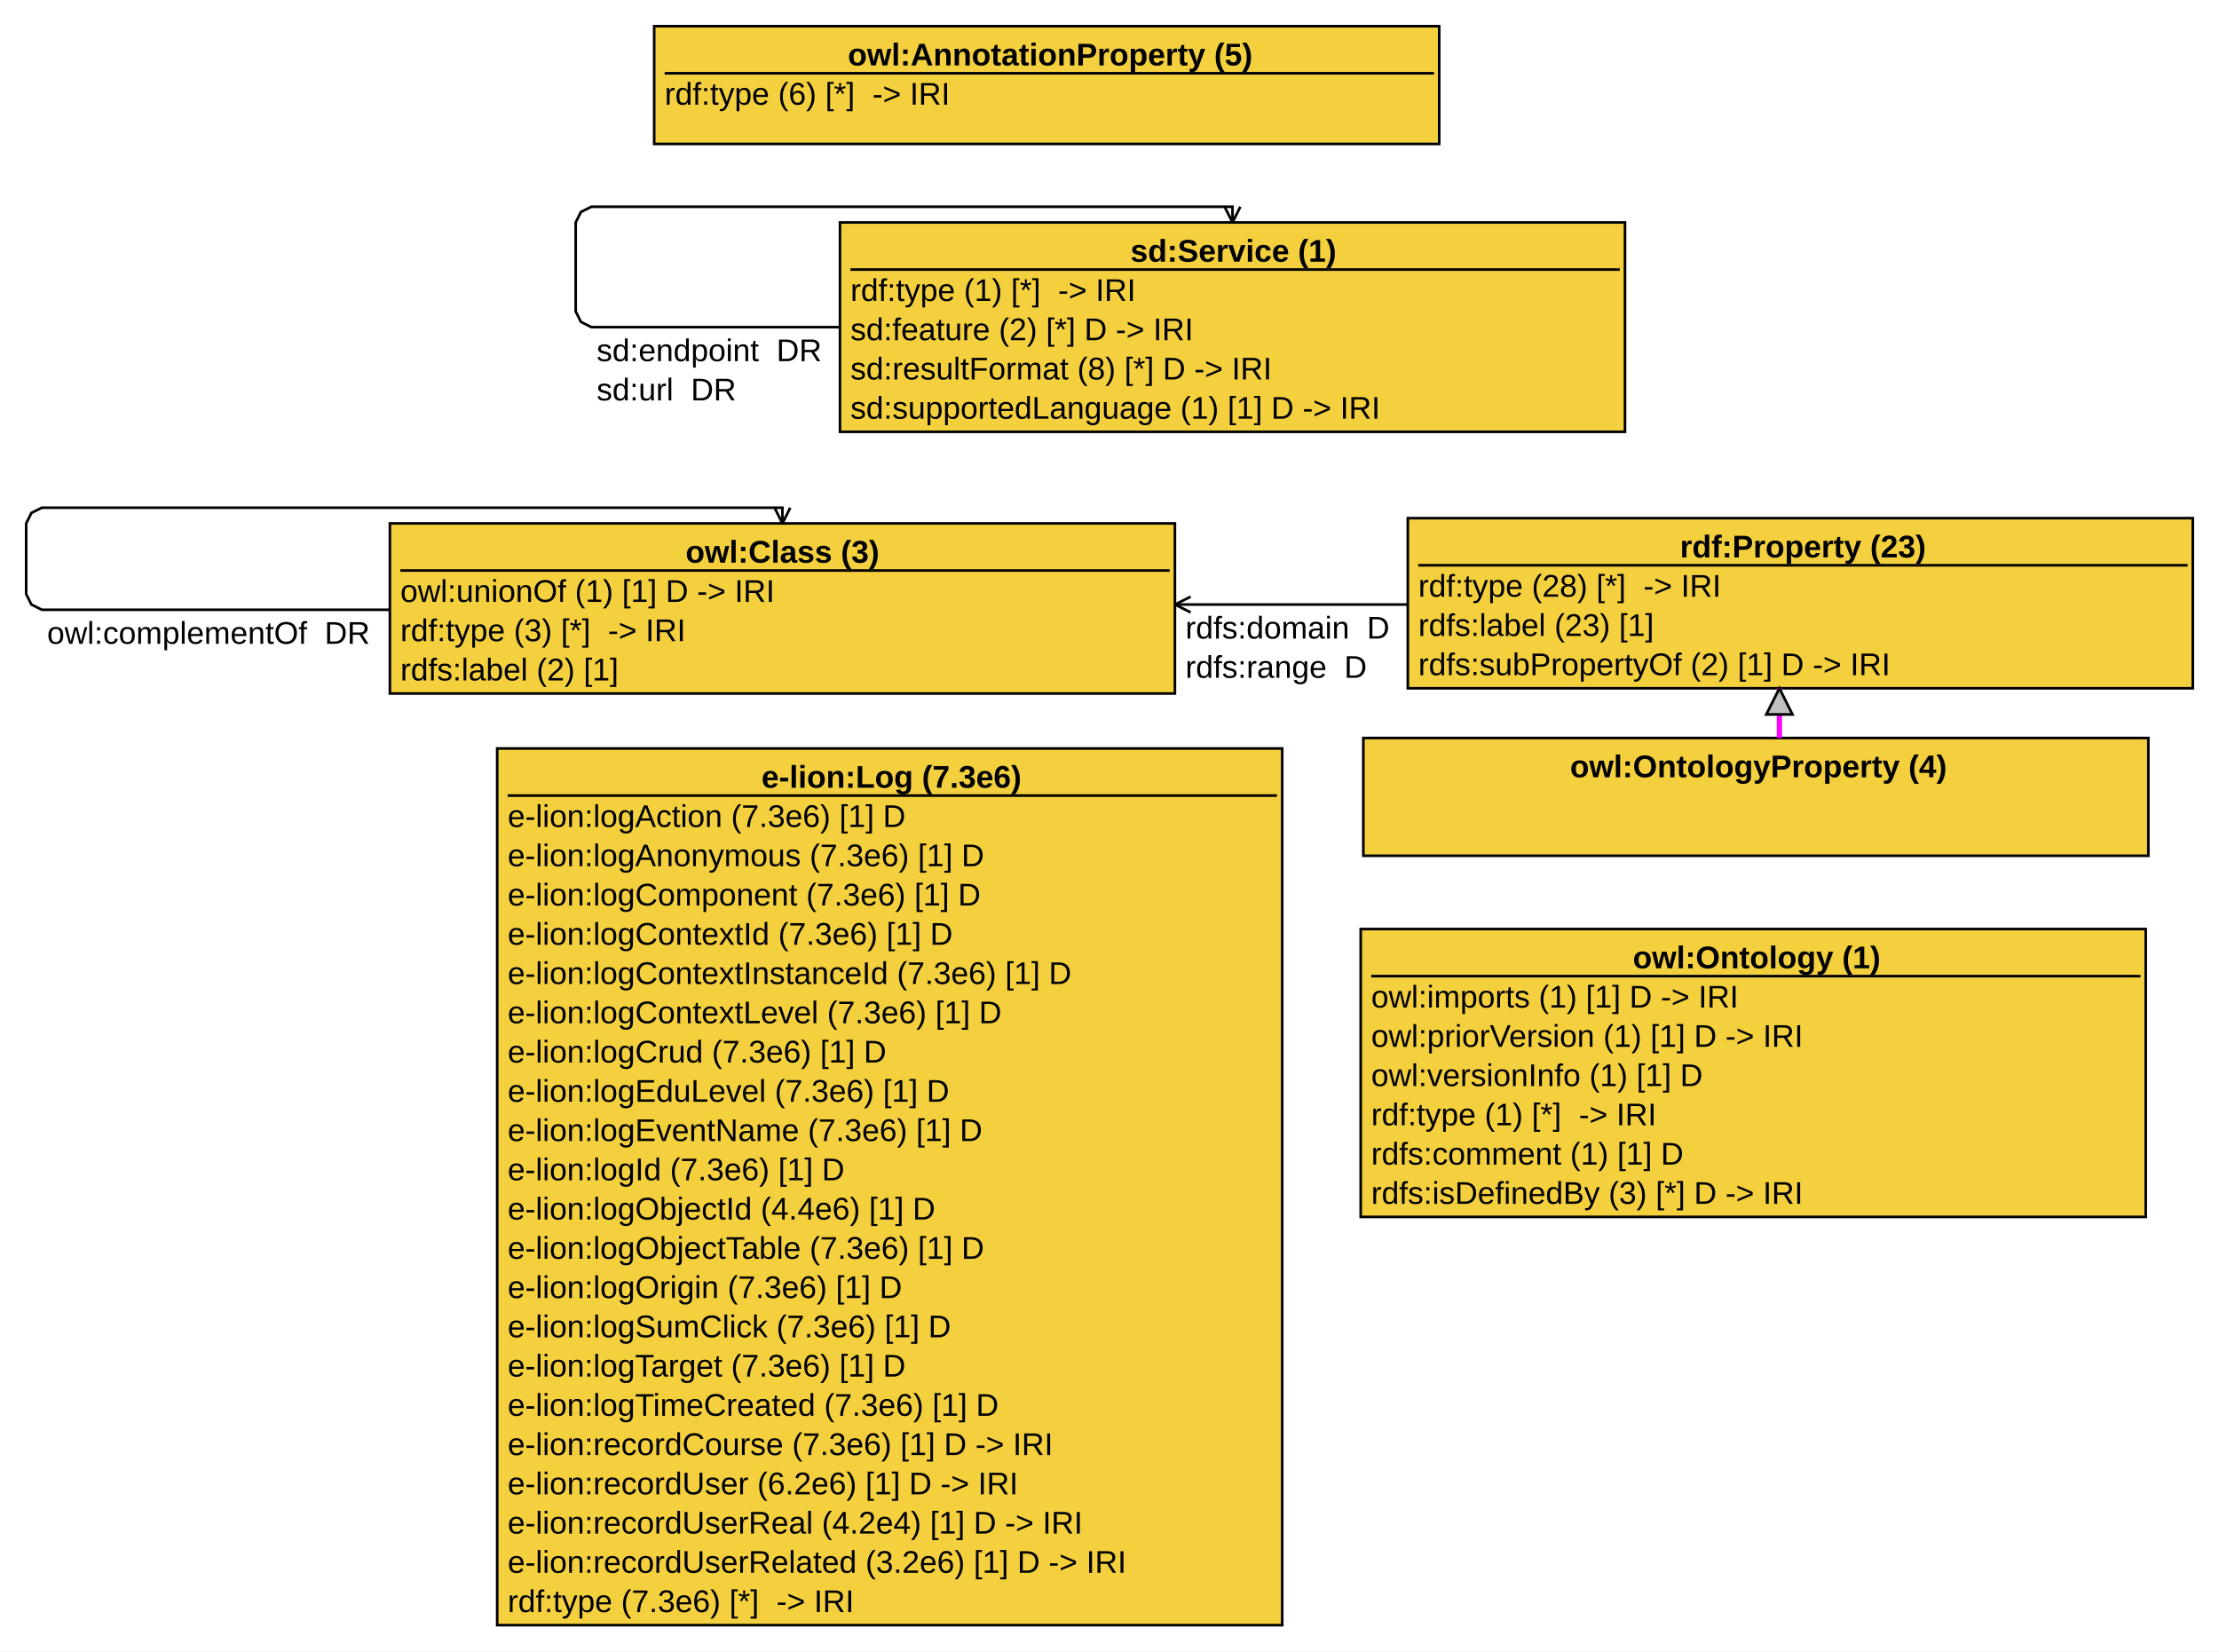
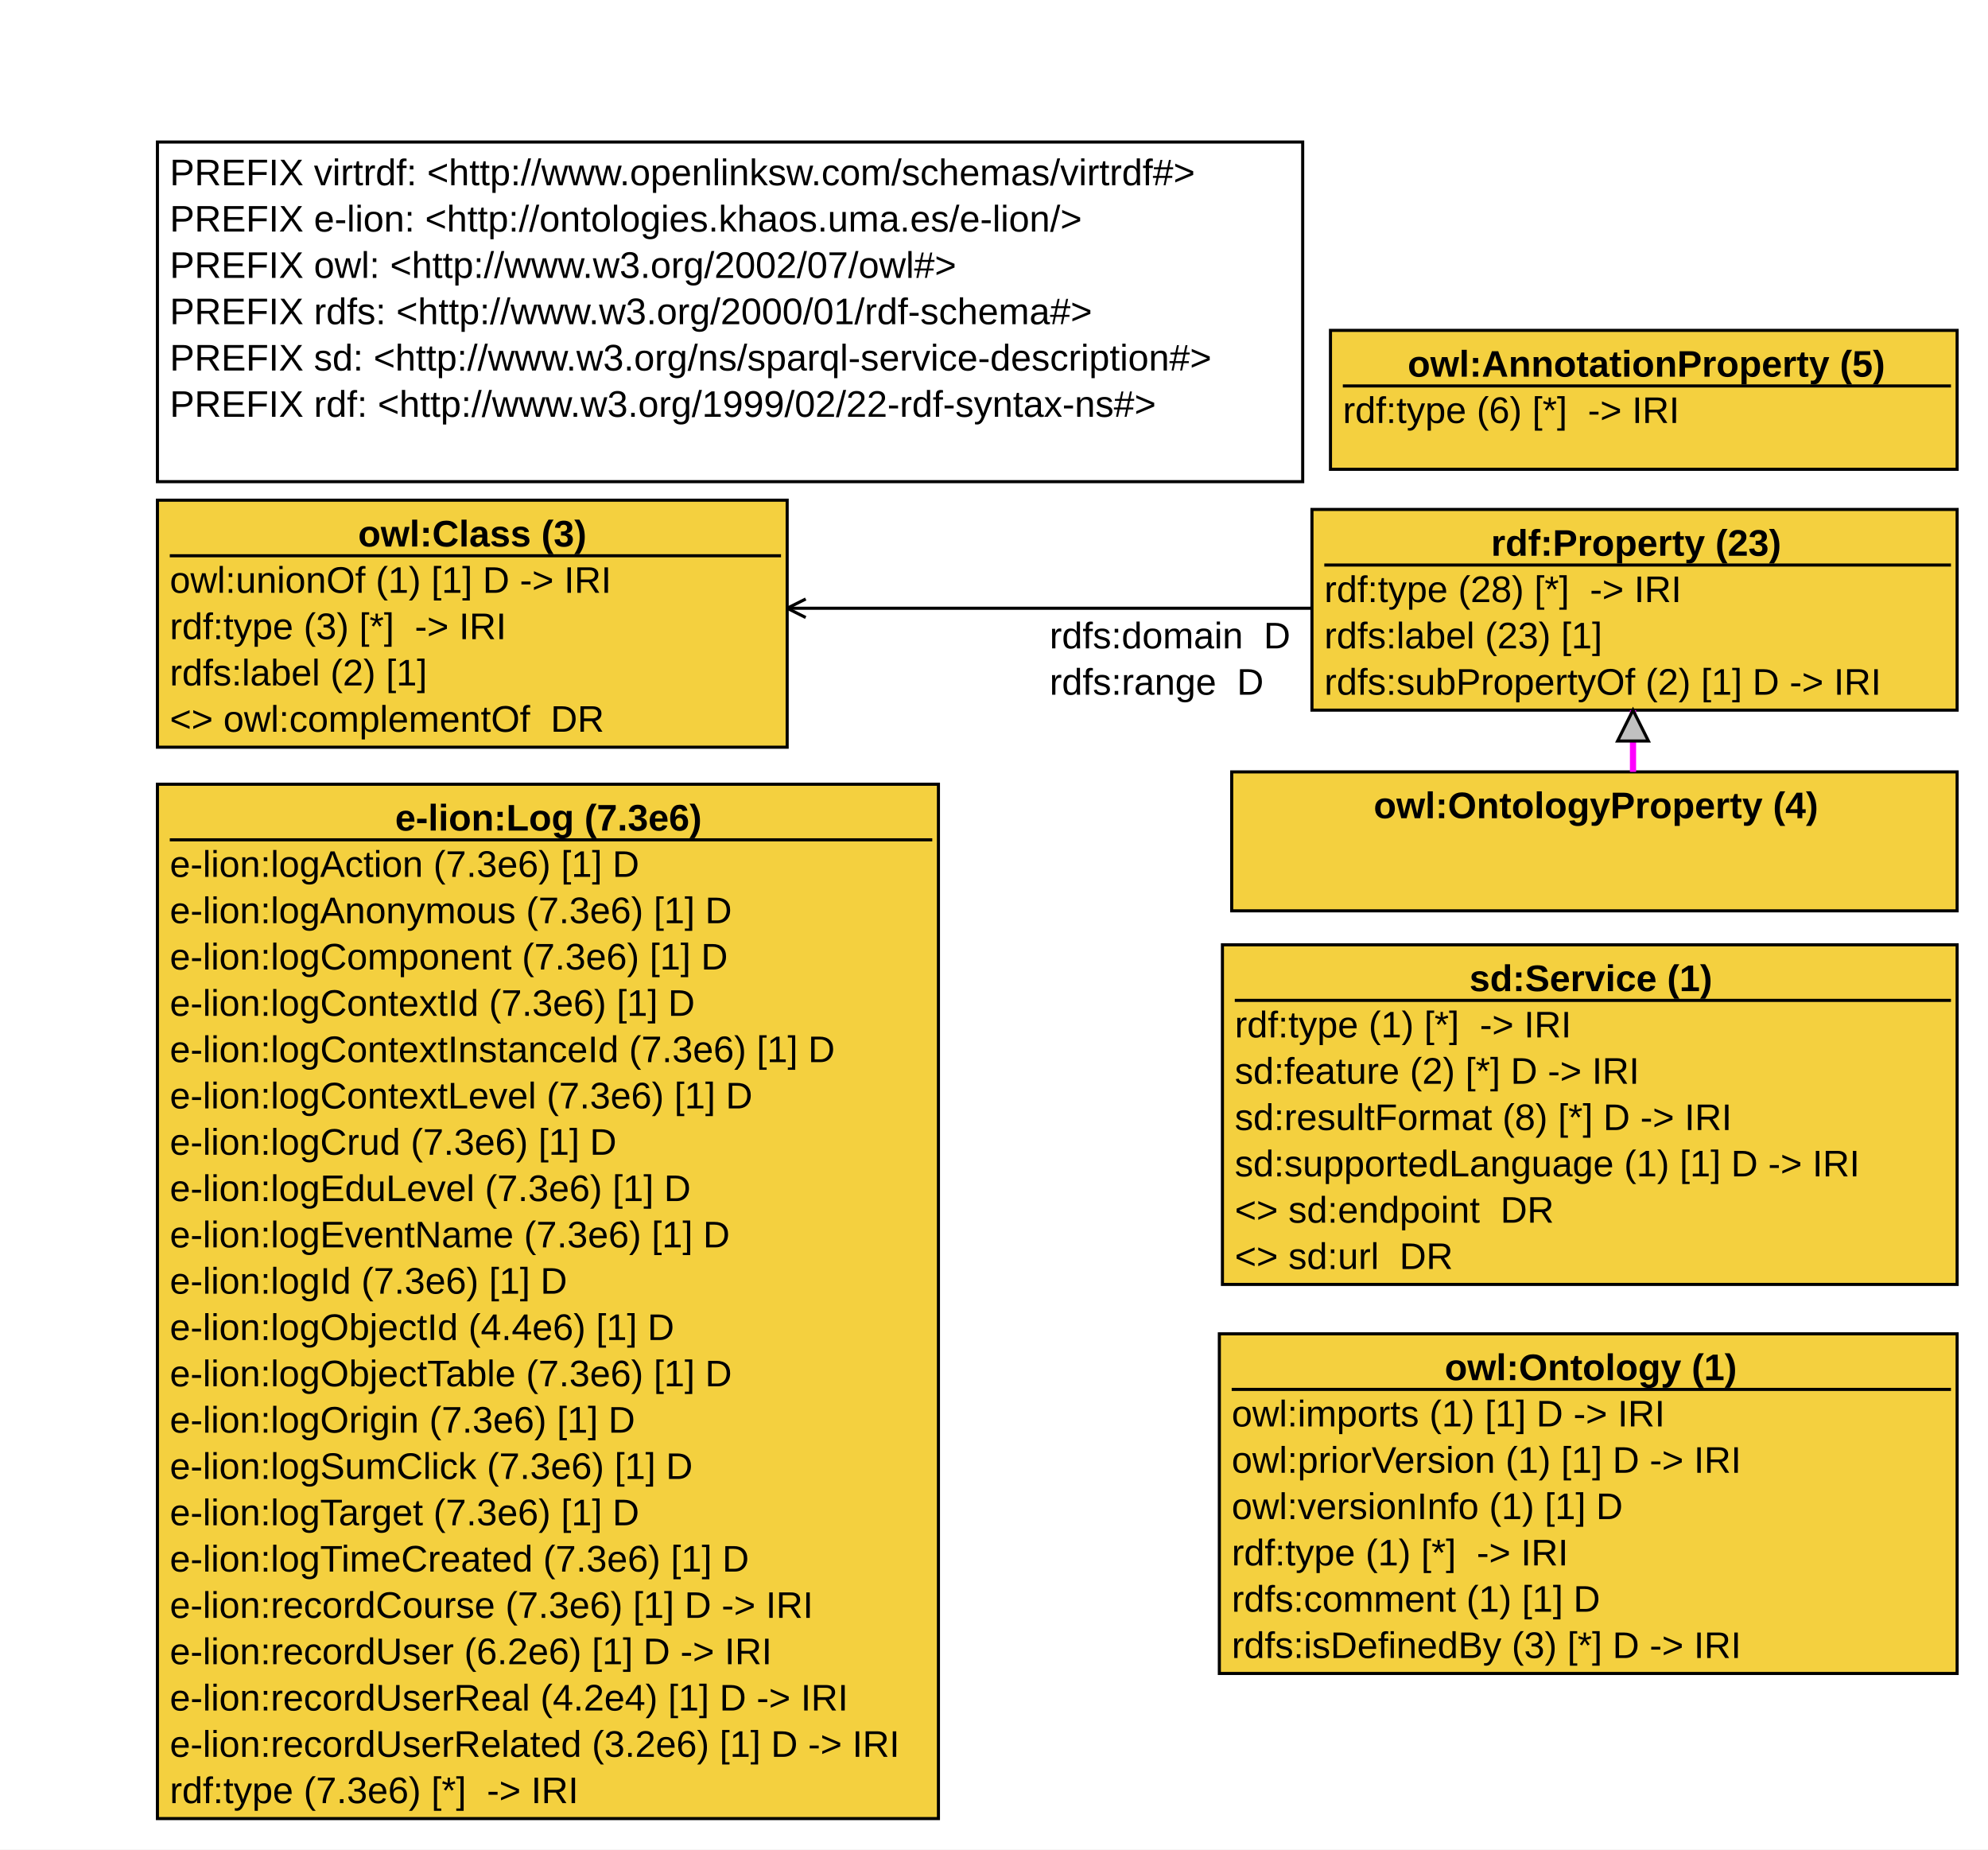
- <svg xmlns="http://www.w3.org/2000/svg" version="1.1" xml:space="preserve" width="848" height="631" viewBox="0 0 848 631">
+ <svg xmlns="http://www.w3.org/2000/svg" version="1.1" xml:space="preserve" width="644" height="599" viewBox="0 0 644 599">
 onmousemove="movetip(evt)" onmouseup="endmove()"&gt;
<rect x="0" y="0" width="100%" height="100%" style="fill:White;" />
  <defs>
    <linearGradient id="activ1" x1="0%" y1="0%" x2="100%" y2="0%">
      <stop offset="0%" style="stop-color:#FFFF00;stop-opacity:1" />
      <stop offset="100%" style="stop-color:#FFFFF0;stop-opacity:1" />
    </linearGradient>
  </defs>
-   <g id="2002687518">
-     <polygon points="149,200 449,200 449,265 149,265 " style="fill:#F4D03F; stroke-width:1;stroke:Black;" />
+   <g id="2002723940">
+     <polygon points="431,107 634,107 634,152 431,152 " style="fill:#F4D03F; stroke-width:1;stroke:Black;" />
    <text style="font-family:Arial;font-size:12px;kerning:0;word-spacing:-1px;fill:Black;font-weight:bold;">
-       <tspan x="262" y="215">owl:Class (3)</tspan>
+       <tspan x="456" y="122">owl:AnnotationProperty (5)</tspan>
    </text>
-     <line x1="153" y1="218" x2="447" y2="218" style="stroke-width:1;stroke:Black;" />
+     <line x1="435" y1="125" x2="632" y2="125" style="stroke-width:1;stroke:Black;" />
    <text style="font-family:Arial;font-size:12px;kerning:0;word-spacing:-1px;fill:Black;">
-       <tspan x="153" y="230">owl:unionOf (1) [1] D -&gt; IRI</tspan>
-       <tspan x="153" y="245">rdf:type (3) [*]  -&gt; IRI</tspan>
-       <tspan x="153" y="260">rdfs:label (2) [1] </tspan>
+       <tspan x="435" y="137">rdf:type (6) [*]  -&gt; IRI</tspan>
    </text>
  </g>
-   <g id="2002687529">
-     <polygon points="321,85 621,85 621,165 321,165 " style="fill:#F4D03F; stroke-width:1;stroke:Black;" />
+   <g id="2002723951">
+     <polygon points="51,162 255,162 255,242 51,242 " style="fill:#F4D03F; stroke-width:1;stroke:Black;" />
    <text style="font-family:Arial;font-size:12px;kerning:0;word-spacing:-1px;fill:Black;font-weight:bold;">
-       <tspan x="432" y="100">sd:Service (1)</tspan>
+       <tspan x="116" y="177">owl:Class (3)</tspan>
    </text>
-     <line x1="325" y1="103" x2="619" y2="103" style="stroke-width:1;stroke:Black;" />
+     <line x1="55" y1="180" x2="253" y2="180" style="stroke-width:1;stroke:Black;" />
    <text style="font-family:Arial;font-size:12px;kerning:0;word-spacing:-1px;fill:Black;">
-       <tspan x="325" y="115">rdf:type (1) [*]  -&gt; IRI</tspan>
-       <tspan x="325" y="130">sd:feature (2) [*] D -&gt; IRI</tspan>
-       <tspan x="325" y="145">sd:resultFormat (8) [*] D -&gt; IRI</tspan>
-       <tspan x="325" y="160">sd:supportedLanguage (1) [1] D -&gt; IRI</tspan>
+       <tspan x="55" y="192">owl:unionOf (1) [1] D -&gt; IRI</tspan>
+       <tspan x="55" y="207">rdf:type (3) [*]  -&gt; IRI</tspan>
+       <tspan x="55" y="222">rdfs:label (2) [1] </tspan>
+       <tspan x="55" y="237">&lt;&gt; owl:complementOf  DR</tspan>
    </text>
  </g>
-   <g id="2002687540">
-     <polygon points="521,282 821,282 821,327 521,327 " style="fill:#F4D03F; stroke-width:1;stroke:Black;" />
+   <g id="2002723962">
+     <polygon points="395,432 634,432 634,542 395,542 " style="fill:#F4D03F; stroke-width:1;stroke:Black;" />
    <text style="font-family:Arial;font-size:12px;kerning:0;word-spacing:-1px;fill:Black;font-weight:bold;">
-       <tspan x="600" y="297">owl:OntologyProperty (4)</tspan>
+       <tspan x="468" y="447">owl:Ontology (1)</tspan>
+     </text>
+     <line x1="399" y1="450" x2="632" y2="450" style="stroke-width:1;stroke:Black;" />
+     <text style="font-family:Arial;font-size:12px;kerning:0;word-spacing:-1px;fill:Black;">
+       <tspan x="399" y="462">owl:imports (1) [1] D -&gt; IRI</tspan>
+       <tspan x="399" y="477">owl:priorVersion (1) [1] D -&gt; IRI</tspan>
+       <tspan x="399" y="492">owl:versionInfo (1) [1] D</tspan>
+       <tspan x="399" y="507">rdf:type (1) [*]  -&gt; IRI</tspan>
+       <tspan x="399" y="522">rdfs:comment (1) [1] D</tspan>
+       <tspan x="399" y="537">rdfs:isDefinedBy (3) [*] D -&gt; IRI</tspan>
    </text>
  </g>
-   <g id="2002687551">
-     <polygon points="190,286 490,286 490,621 190,621 " style="fill:#F4D03F; stroke-width:1;stroke:Black;" />
+   <g id="2002723973">
+     <polygon points="399,250 634,250 634,295 399,295 " style="fill:#F4D03F; stroke-width:1;stroke:Black;" />
    <text style="font-family:Arial;font-size:12px;kerning:0;word-spacing:-1px;fill:Black;font-weight:bold;">
-       <tspan x="291" y="301">e-lion:Log (7.3e6)</tspan>
-     </text>
-     <line x1="194" y1="304" x2="488" y2="304" style="stroke-width:1;stroke:Black;" />
-     <text style="font-family:Arial;font-size:12px;kerning:0;word-spacing:-1px;fill:Black;">
-       <tspan x="194" y="316">e-lion:logAction (7.3e6) [1] D</tspan>
-       <tspan x="194" y="331">e-lion:logAnonymous (7.3e6) [1] D</tspan>
-       <tspan x="194" y="346">e-lion:logComponent (7.3e6) [1] D</tspan>
-       <tspan x="194" y="361">e-lion:logContextId (7.3e6) [1] D</tspan>
-       <tspan x="194" y="376">e-lion:logContextInstanceId (7.3e6) [1] D</tspan>
-       <tspan x="194" y="391">e-lion:logContextLevel (7.3e6) [1] D</tspan>
-       <tspan x="194" y="406">e-lion:logCrud (7.3e6) [1] D</tspan>
-       <tspan x="194" y="421">e-lion:logEduLevel (7.3e6) [1] D</tspan>
-       <tspan x="194" y="436">e-lion:logEventName (7.3e6) [1] D</tspan>
-       <tspan x="194" y="451">e-lion:logId (7.3e6) [1] D</tspan>
-       <tspan x="194" y="466">e-lion:logObjectId (4.4e6) [1] D</tspan>
-       <tspan x="194" y="481">e-lion:logObjectTable (7.3e6) [1] D</tspan>
-       <tspan x="194" y="496">e-lion:logOrigin (7.3e6) [1] D</tspan>
-       <tspan x="194" y="511">e-lion:logSumClick (7.3e6) [1] D</tspan>
-       <tspan x="194" y="526">e-lion:logTarget (7.3e6) [1] D</tspan>
-       <tspan x="194" y="541">e-lion:logTimeCreated (7.3e6) [1] D</tspan>
-       <tspan x="194" y="556">e-lion:recordCourse (7.3e6) [1] D -&gt; IRI</tspan>
-       <tspan x="194" y="571">e-lion:recordUser (6.2e6) [1] D -&gt; IRI</tspan>
-       <tspan x="194" y="586">e-lion:recordUserReal (4.2e4) [1] D -&gt; IRI</tspan>
-       <tspan x="194" y="601">e-lion:recordUserRelated (3.2e6) [1] D -&gt; IRI</tspan>
-       <tspan x="194" y="616">rdf:type (7.3e6) [*]  -&gt; IRI</tspan>
+       <tspan x="445" y="265">owl:OntologyProperty (4)</tspan>
    </text>
  </g>
-   <g id="2002687562">
-     <polygon points="520,355 820,355 820,465 520,465 " style="fill:#F4D03F; stroke-width:1;stroke:Black;" />
+   <g id="2002723984">
+     <polygon points="51,254 304,254 304,589 51,589 " style="fill:#F4D03F; stroke-width:1;stroke:Black;" />
    <text style="font-family:Arial;font-size:12px;kerning:0;word-spacing:-1px;fill:Black;font-weight:bold;">
-       <tspan x="624" y="370">owl:Ontology (1)</tspan>
+       <tspan x="128" y="269">e-lion:Log (7.3e6)</tspan>
    </text>
-     <line x1="524" y1="373" x2="818" y2="373" style="stroke-width:1;stroke:Black;" />
+     <line x1="55" y1="272" x2="302" y2="272" style="stroke-width:1;stroke:Black;" />
    <text style="font-family:Arial;font-size:12px;kerning:0;word-spacing:-1px;fill:Black;">
-       <tspan x="524" y="385">owl:imports (1) [1] D -&gt; IRI</tspan>
-       <tspan x="524" y="400">owl:priorVersion (1) [1] D -&gt; IRI</tspan>
-       <tspan x="524" y="415">owl:versionInfo (1) [1] D</tspan>
-       <tspan x="524" y="430">rdf:type (1) [*]  -&gt; IRI</tspan>
-       <tspan x="524" y="445">rdfs:comment (1) [1] D</tspan>
-       <tspan x="524" y="460">rdfs:isDefinedBy (3) [*] D -&gt; IRI</tspan>
+       <tspan x="55" y="284">e-lion:logAction (7.3e6) [1] D</tspan>
+       <tspan x="55" y="299">e-lion:logAnonymous (7.3e6) [1] D</tspan>
+       <tspan x="55" y="314">e-lion:logComponent (7.3e6) [1] D</tspan>
+       <tspan x="55" y="329">e-lion:logContextId (7.3e6) [1] D</tspan>
+       <tspan x="55" y="344">e-lion:logContextInstanceId (7.3e6) [1] D</tspan>
+       <tspan x="55" y="359">e-lion:logContextLevel (7.3e6) [1] D</tspan>
+       <tspan x="55" y="374">e-lion:logCrud (7.3e6) [1] D</tspan>
+       <tspan x="55" y="389">e-lion:logEduLevel (7.3e6) [1] D</tspan>
+       <tspan x="55" y="404">e-lion:logEventName (7.3e6) [1] D</tspan>
+       <tspan x="55" y="419">e-lion:logId (7.3e6) [1] D</tspan>
+       <tspan x="55" y="434">e-lion:logObjectId (4.4e6) [1] D</tspan>
+       <tspan x="55" y="449">e-lion:logObjectTable (7.3e6) [1] D</tspan>
+       <tspan x="55" y="464">e-lion:logOrigin (7.3e6) [1] D</tspan>
+       <tspan x="55" y="479">e-lion:logSumClick (7.3e6) [1] D</tspan>
+       <tspan x="55" y="494">e-lion:logTarget (7.3e6) [1] D</tspan>
+       <tspan x="55" y="509">e-lion:logTimeCreated (7.3e6) [1] D</tspan>
+       <tspan x="55" y="524">e-lion:recordCourse (7.3e6) [1] D -&gt; IRI</tspan>
+       <tspan x="55" y="539">e-lion:recordUser (6.2e6) [1] D -&gt; IRI</tspan>
+       <tspan x="55" y="554">e-lion:recordUserReal (4.2e4) [1] D -&gt; IRI</tspan>
+       <tspan x="55" y="569">e-lion:recordUserRelated (3.2e6) [1] D -&gt; IRI</tspan>
+       <tspan x="55" y="584">rdf:type (7.3e6) [*]  -&gt; IRI</tspan>
    </text>
  </g>
-   <g id="2002687573">
-     <polygon points="538,198 838,198 838,263 538,263 " style="fill:#F4D03F; stroke-width:1;stroke:Black;" />
-     <text style="font-family:Arial;font-size:12px;kerning:0;word-spacing:-1px;fill:Black;font-weight:bold;">
-       <tspan x="642" y="213">rdf:Property (23)</tspan>
-     </text>
-     <line x1="542" y1="216" x2="836" y2="216" style="stroke-width:1;stroke:Black;" />
+   <g id="2002723995">
+     <polygon points="51,46 422,46 422,156 51,156 " style="fill:White; stroke-width:1;stroke:Black;" />
    <text style="font-family:Arial;font-size:12px;kerning:0;word-spacing:-1px;fill:Black;">
-       <tspan x="542" y="228">rdf:type (28) [*]  -&gt; IRI</tspan>
-       <tspan x="542" y="243">rdfs:label (23) [1] </tspan>
-       <tspan x="542" y="258">rdfs:subPropertyOf (2) [1] D -&gt; IRI</tspan>
+       <tspan x="55" y="60">PREFIX virtrdf: &lt;http://www.openlinksw.com/schemas/virtrdf#&gt;</tspan>
+       <tspan x="55" y="75">PREFIX e-lion: &lt;http://ontologies.khaos.uma.es/e-lion/&gt;</tspan>
+       <tspan x="55" y="90">PREFIX owl: &lt;http://www.w3.org/2002/07/owl#&gt;</tspan>
+       <tspan x="55" y="105">PREFIX rdfs: &lt;http://www.w3.org/2000/01/rdf-schema#&gt;</tspan>
+       <tspan x="55" y="120">PREFIX sd: &lt;http://www.w3.org/ns/sparql-service-description#&gt;</tspan>
+       <tspan x="55" y="135">PREFIX rdf: &lt;http://www.w3.org/1999/02/22-rdf-syntax-ns#&gt;</tspan>
    </text>
  </g>
-   <g id="2002687584">
-     <polygon points="250,10 550,10 550,55 250,55 " style="fill:#F4D03F; stroke-width:1;stroke:Black;" />
+   <g id="2002724006">
+     <polygon points="425,165 634,165 634,230 425,230 " style="fill:#F4D03F; stroke-width:1;stroke:Black;" />
    <text style="font-family:Arial;font-size:12px;kerning:0;word-spacing:-1px;fill:Black;font-weight:bold;">
-       <tspan x="324" y="25">owl:AnnotationProperty (5)</tspan>
+       <tspan x="483" y="180">rdf:Property (23)</tspan>
    </text>
-     <line x1="254" y1="28" x2="548" y2="28" style="stroke-width:1;stroke:Black;" />
+     <line x1="429" y1="183" x2="632" y2="183" style="stroke-width:1;stroke:Black;" />
    <text style="font-family:Arial;font-size:12px;kerning:0;word-spacing:-1px;fill:Black;">
-       <tspan x="254" y="40">rdf:type (6) [*]  -&gt; IRI</tspan>
+       <tspan x="429" y="195">rdf:type (28) [*]  -&gt; IRI</tspan>
+       <tspan x="429" y="210">rdfs:label (23) [1] </tspan>
+       <tspan x="429" y="225">rdfs:subPropertyOf (2) [1] D -&gt; IRI</tspan>
    </text>
  </g>
-   <g id="2002687501">
-     <path d="M149,233 L16,233 12,231 10,227 10,200 12,196 16,194 299,194 299,200 " style="fill:none;stroke-width:1;stroke:Black;" />
-     <line x1="296" y1="194" x2="299" y2="200" style="stroke-width:1;stroke:Black;" />
-     <line x1="302" y1="194" x2="299" y2="200" style="stroke-width:1;stroke:Black;" />
+   <g id="2002724017">
+     <polygon points="396,306 634,306 634,416 396,416 " style="fill:#F4D03F; stroke-width:1;stroke:Black;" />
+     <text style="font-family:Arial;font-size:12px;kerning:0;word-spacing:-1px;fill:Black;font-weight:bold;">
+       <tspan x="476" y="321">sd:Service (1)</tspan>
+     </text>
+     <line x1="400" y1="324" x2="632" y2="324" style="stroke-width:1;stroke:Black;" />
    <text style="font-family:Arial;font-size:12px;kerning:0;word-spacing:-1px;fill:Black;">
-       <tspan x="18" y="246">owl:complementOf  DR</tspan>
+       <tspan x="400" y="336">rdf:type (1) [*]  -&gt; IRI</tspan>
+       <tspan x="400" y="351">sd:feature (2) [*] D -&gt; IRI</tspan>
+       <tspan x="400" y="366">sd:resultFormat (8) [*] D -&gt; IRI</tspan>
+       <tspan x="400" y="381">sd:supportedLanguage (1) [1] D -&gt; IRI</tspan>
+       <tspan x="400" y="396">&lt;&gt; sd:endpoint  DR</tspan>
+       <tspan x="400" y="411">&lt;&gt; sd:url  DR</tspan>
    </text>
  </g>
-   <g id="2002687506">
-     <path d="M321,125 L226,125 222,123 220,119 220,85 222,81 226,79 471,79 471,85 " style="fill:none;stroke-width:1;stroke:Black;" />
-     <line x1="468" y1="79" x2="471" y2="85" style="stroke-width:1;stroke:Black;" />
-     <line x1="474" y1="79" x2="471" y2="85" style="stroke-width:1;stroke:Black;" />
+   <g id="2002723933">
+     <path d="M425,197 L255,197 " style="fill:none;stroke-width:1;stroke:Black;" />
+     <line x1="261" y1="194" x2="255" y2="197" style="stroke-width:1;stroke:Black;" />
+     <line x1="261" y1="200" x2="255" y2="197" style="stroke-width:1;stroke:Black;" />
    <text style="font-family:Arial;font-size:12px;kerning:0;word-spacing:-1px;fill:Black;">
-       <tspan x="228" y="138">sd:endpoint  DR</tspan>
-       <tspan x="228" y="153">sd:url  DR</tspan>
+       <tspan x="340" y="210">rdfs:domain  D</tspan>
+       <tspan x="340" y="225">rdfs:range  D</tspan>
    </text>
  </g>
-   <g id="2002687511">
-     <path d="M538,231 L449,231 " style="fill:none;stroke-width:1;stroke:Black;" />
-     <line x1="455" y1="228" x2="449" y2="231" style="stroke-width:1;stroke:Black;" />
-     <line x1="455" y1="234" x2="449" y2="231" style="stroke-width:1;stroke:Black;" />
+   <g id="2002723938">
+     <path d="M529,230 L529,250 " style="fill:none;stroke-width:2;stroke:Fuchsia;" />
+     <polygon points="534,240 529,230 524,240 " style="fill:Silver;stroke-width:1;stroke:Black;" />
    <text style="font-family:Arial;font-size:12px;kerning:0;word-spacing:-1px;fill:Black;">
-       <tspan x="453" y="244">rdfs:domain  D</tspan>
-       <tspan x="453" y="259">rdfs:range  D</tspan>
-     </text>
-   </g>
-   <g id="2002687516">
-     <path d="M680,263 L680,282 " style="fill:none;stroke-width:2;stroke:Fuchsia;" />
-     <polygon points="685,273 680,263 675,273 " style="fill:Silver;stroke-width:1;stroke:Black;" />
-     <text style="font-family:Arial;font-size:12px;kerning:0;word-spacing:-1px;fill:Black;">
-       <tspan x="682" y="278"> </tspan>
+       <tspan x="531" y="245"> </tspan>
    </text>
  </g>
</svg>
